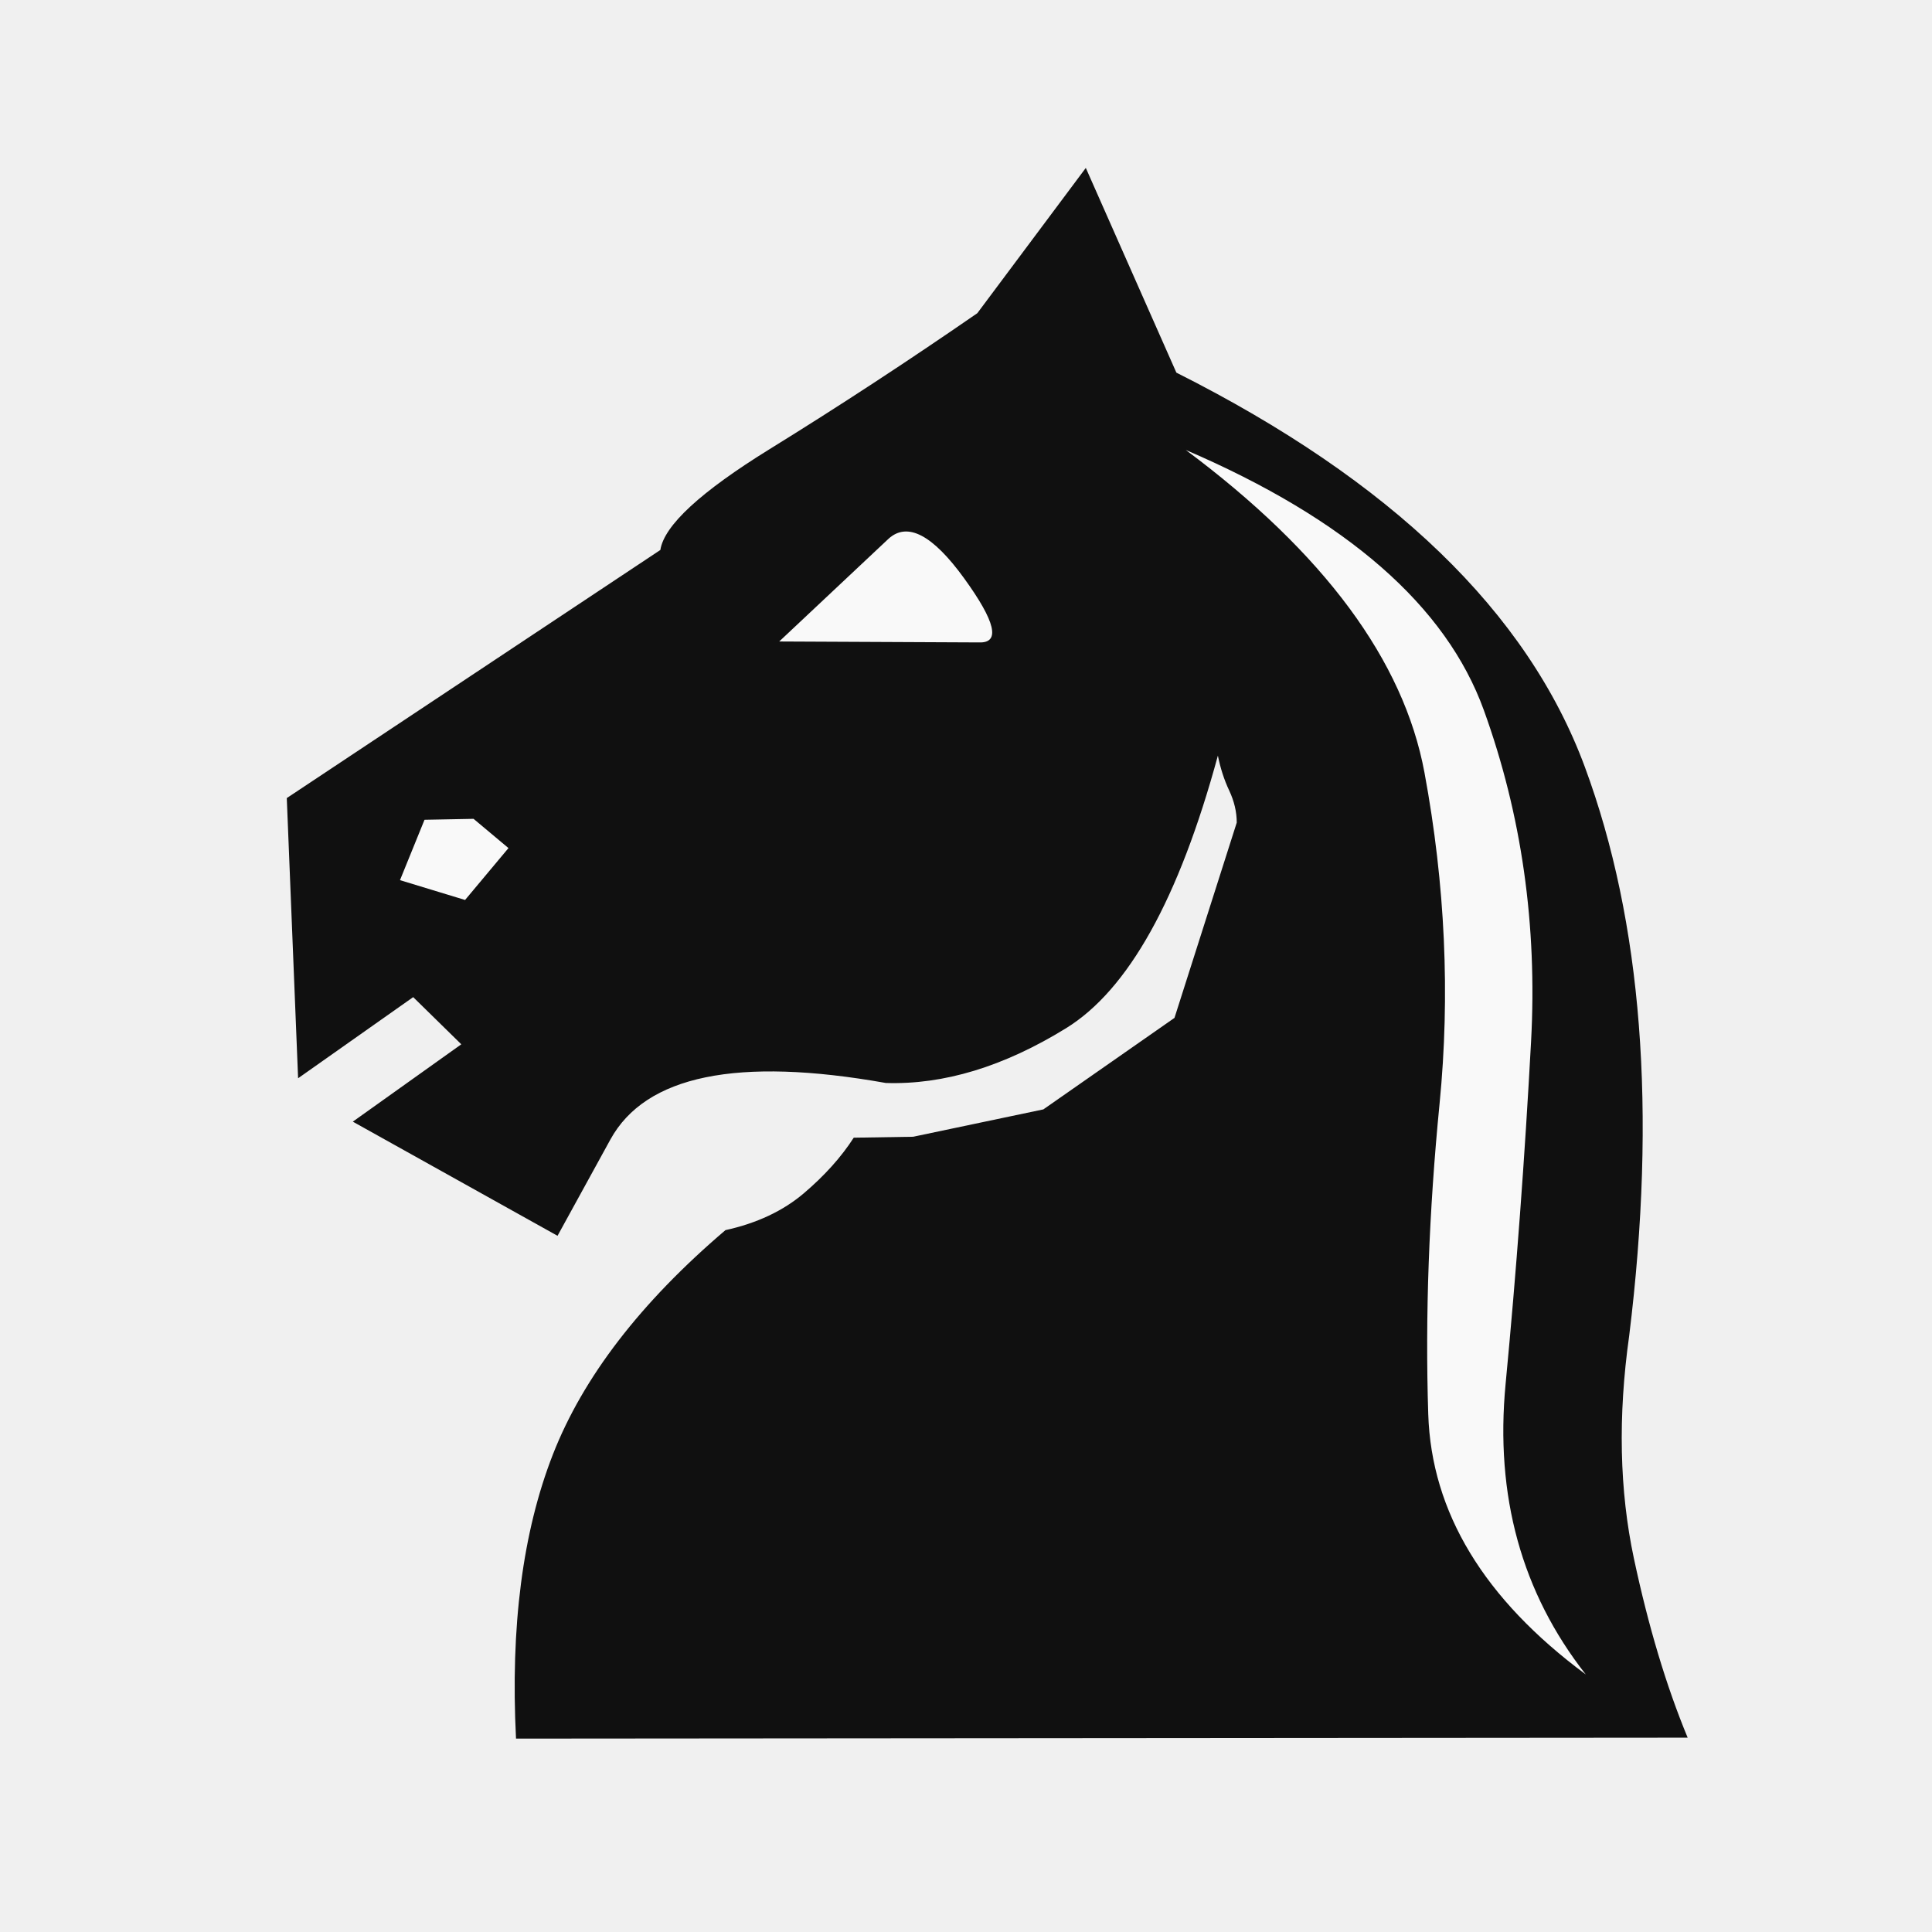
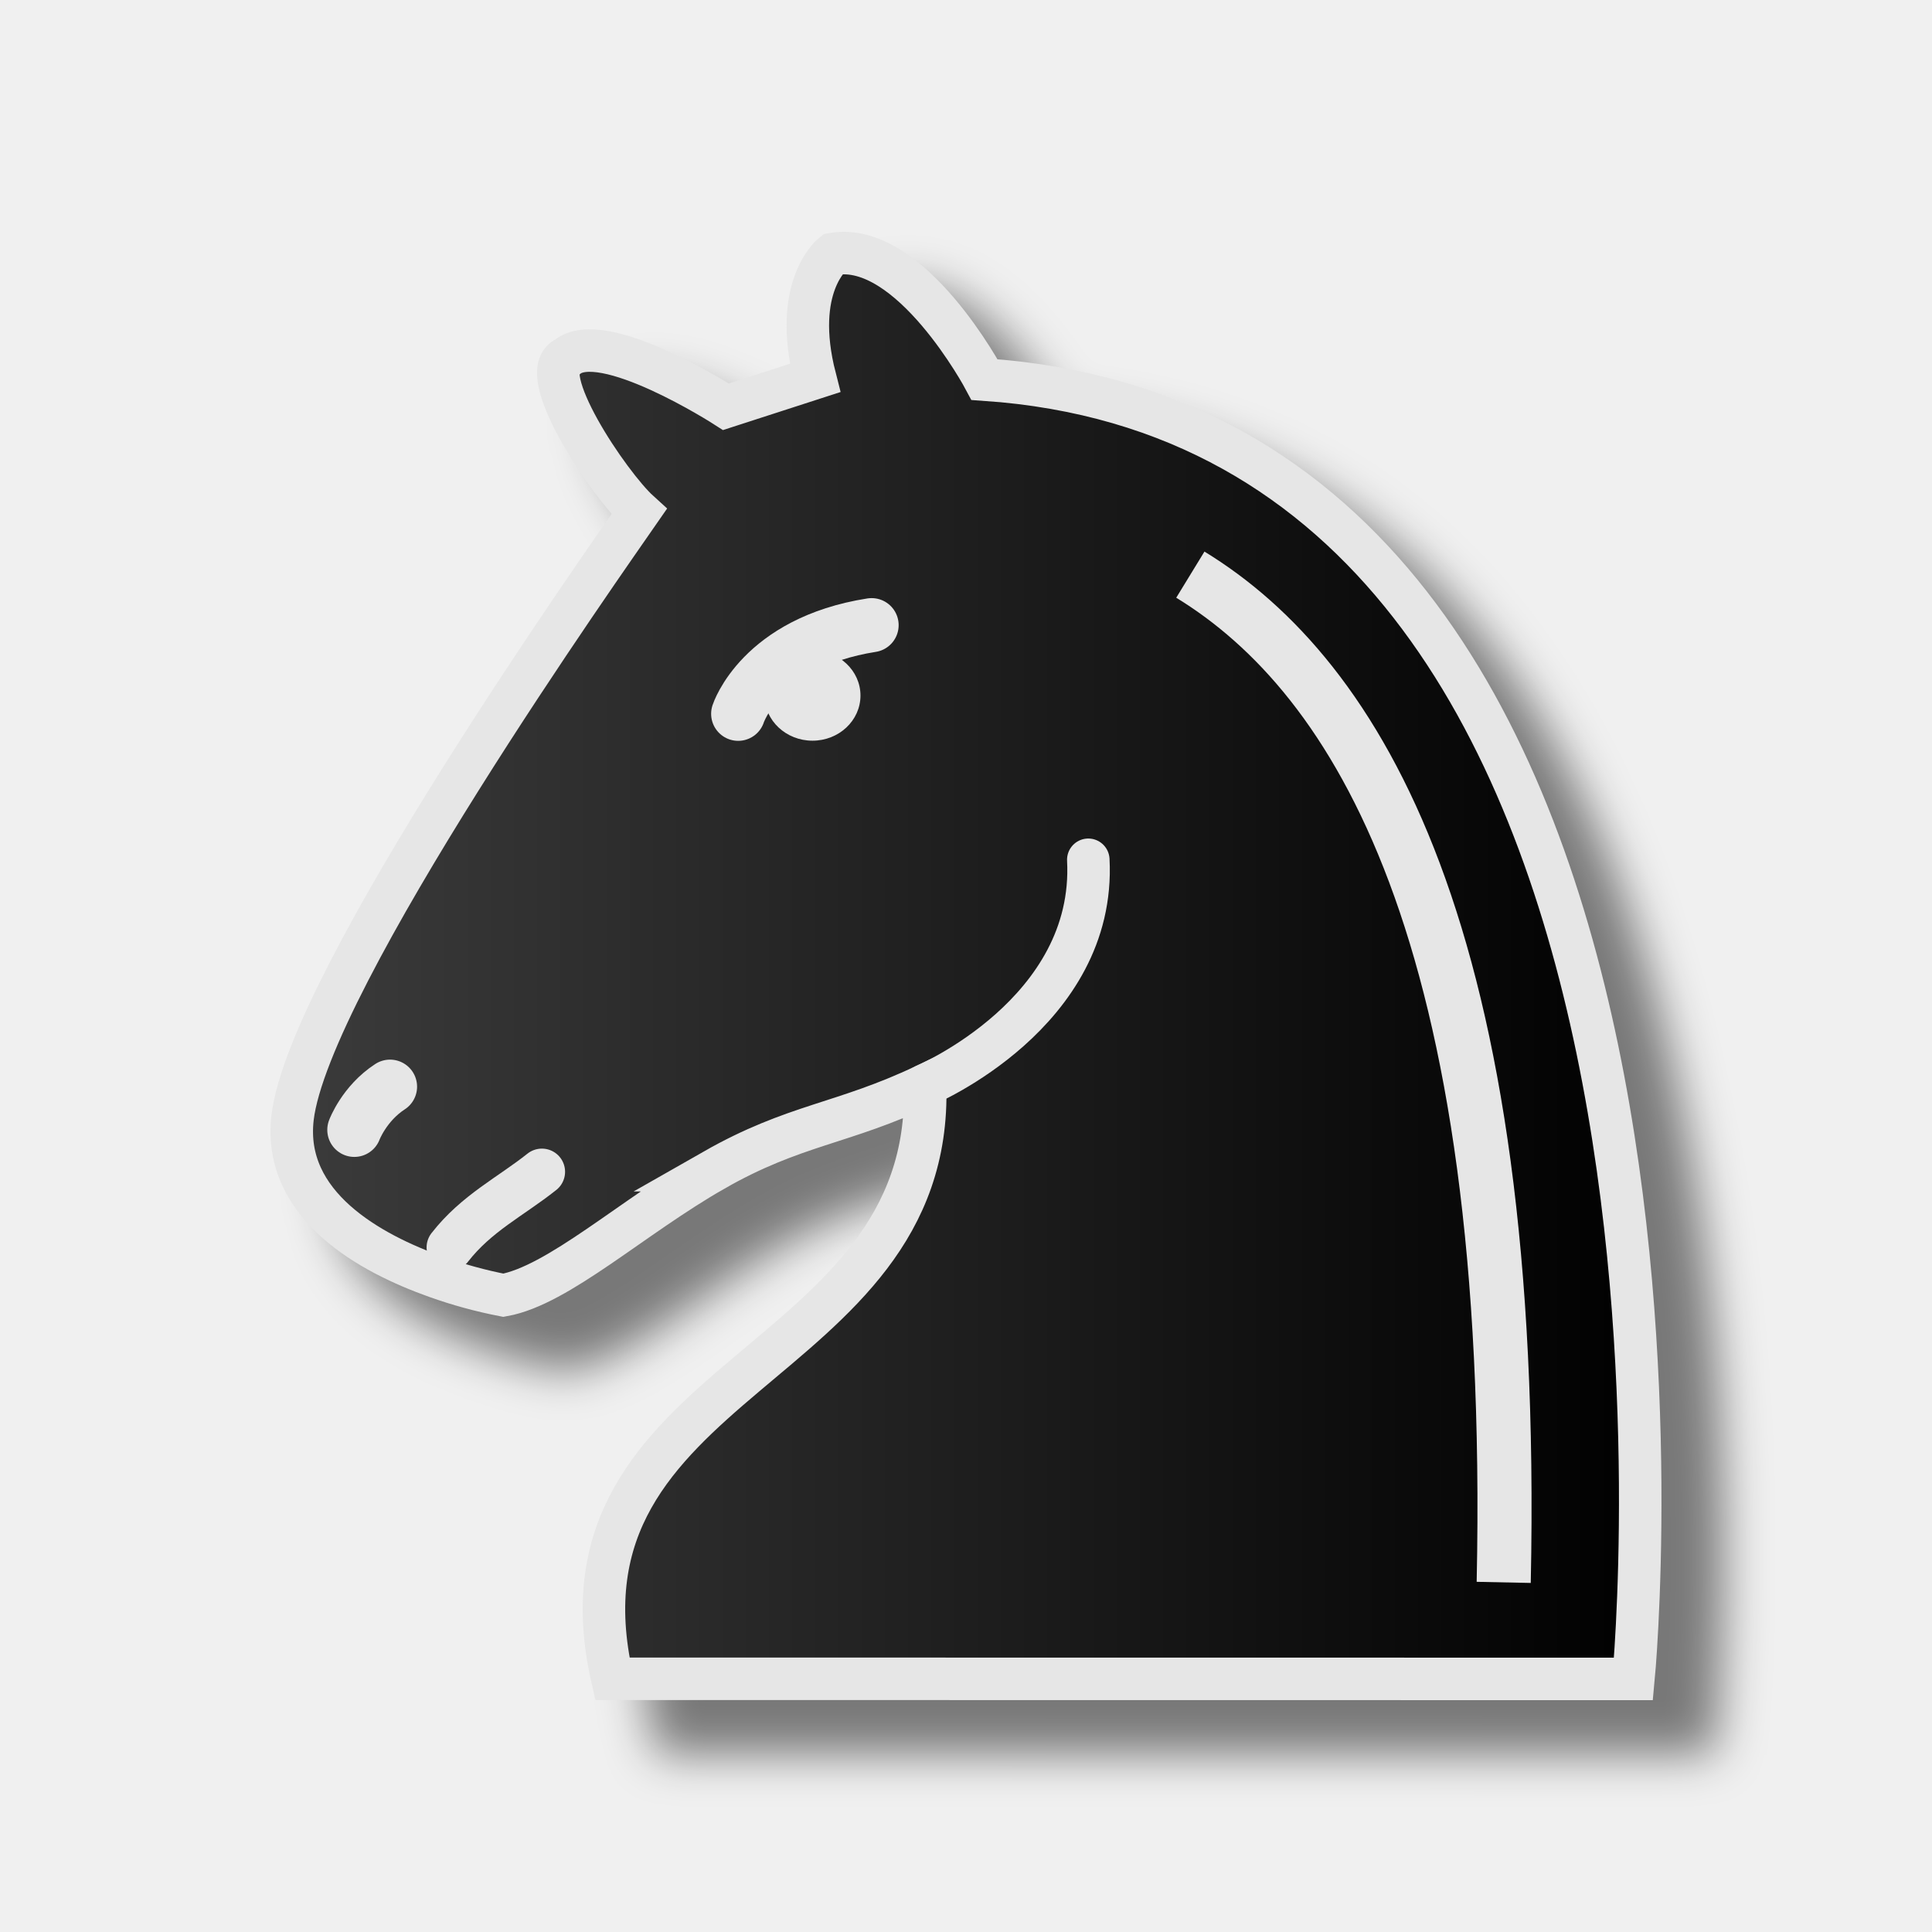
- <svg xmlns="http://www.w3.org/2000/svg" viewBox="0 0 2048 2048">
-   <path fill="#f9f9f9" d="M1658 1806c-408-301-71-920-452-1343l60-16s296 167 320 257c182 468 41 691 135 1077zM972 523l120 176-312-3zM498 981l-93-41 42-93 127 28z" />
-   <path fill="#101010" d="m502 868-52 1-26 64 69 21 46-55zm536-187q34 1-16-68t-80-42L826 680zm-338-98q6-39 116-107t220-144l115-154 96 217q342 172 433 418t47 603q-18 128 5 236t57 190l-1242 1q-9-178 39-301t183-238q50-11 83-39t53-59l63-1 138-29 139-97 66-207q0-17-8-34t-12-37q-62 228-161 289t-191 58q-236-42-292 60l-56 102-217-121 115-82-51-50-122 86-12-297zm981 1192q-102-130-85-308t27-363-50-351-316-276q220 164 253 342t16 351-12 329 167 276z" />
+ <svg xmlns="http://www.w3.org/2000/svg" width="50mm" height="50mm" fill-rule="evenodd" clip-rule="evenodd" image-rendering="optimizeQuality" shape-rendering="geometricPrecision" text-rendering="geometricPrecision" viewBox="0 0 50 50">
+   <defs>
+     <linearGradient id="a" x1="-455.39" x2="-419.41" y1="-338.23" y2="-338.23" gradientTransform="matrix(1.0008 0 0 1.0001 462.75 363.26)" gradientUnits="userSpaceOnUse">
+       <stop offset="0" stop-color="#3c3c3c" />
+       <stop offset="1" />
+     </linearGradient>
+     <filter id="b" color-interpolation-filters="sRGB">
+       <feFlood flood-color="#000" flood-opacity=".498" result="flood" />
+       <feComposite in="flood" in2="SourceGraphic" operator="in" result="composite1" />
+       <feGaussianBlur in="composite1" result="blur" stdDeviation=".6" />
+       <feOffset dx="1.6" dy="1.4" result="offset" />
+       <feComposite in="SourceGraphic" in2="offset" result="composite2" />
+     </filter>
+   </defs>
+   <path fill="url(#a)" stroke="#e6e6e6" stroke-width="1.1" d="M18.474 30.285c2.103-1.198 3.325-1.183 5.467-2.2.224 7.426-9.909 7.457-8.093 15.362l26.426.003S45.372 11.176 25.48 9.824c0 0-1.915-3.605-3.928-3.25 0 0-1.066.838-.458 3.207l-2.306.746s-3.216-2.072-4.127-1.27c-.858.369 1.1 3.28 1.878 3.986-.79 1.142-8.549 12.109-8.967 15.682-.267 2.277 2.023 3.518 3.719 4.12a11.91 11.91 0 0 0 1.737.476c1.426-.256 3.345-2.038 5.448-3.236z" filter="url(#b)" />
+   <path fill="none" stroke="#e6e6e6" stroke-linecap="round" stroke-width="1.1" d="M23.941 28.086s4.433-1.867 4.224-5.835" />
+   <path stroke="#e6e6e6" stroke-linecap="round" stroke-width="1.4" d="M19.104 18.473s.594-1.846 3.453-2.294" />
+   <ellipse cx="21.027" cy="18.001" fill="#e6e6e6" rx="1.242" ry="1.168" style="paint-order:markers fill stroke" />
+   <path fill="#fff" stroke="#e6e6e6" stroke-linecap="round" stroke-width="1.4" d="M9.17 29.241s.254-.682.924-1.118" />
+   <path fill="#fff" stroke="#e6e6e6" stroke-linecap="round" stroke-width="1.2" d="M11.64 32.283c.69-.887 1.583-1.319 2.384-1.957" />
+   <path fill="none" stroke="#e6e6e6" stroke-linejoin="round" stroke-width="1.4" d="M30.806 14.872c4.305 2.633 8.46 9.25 8.11 26.08" />
</svg>
